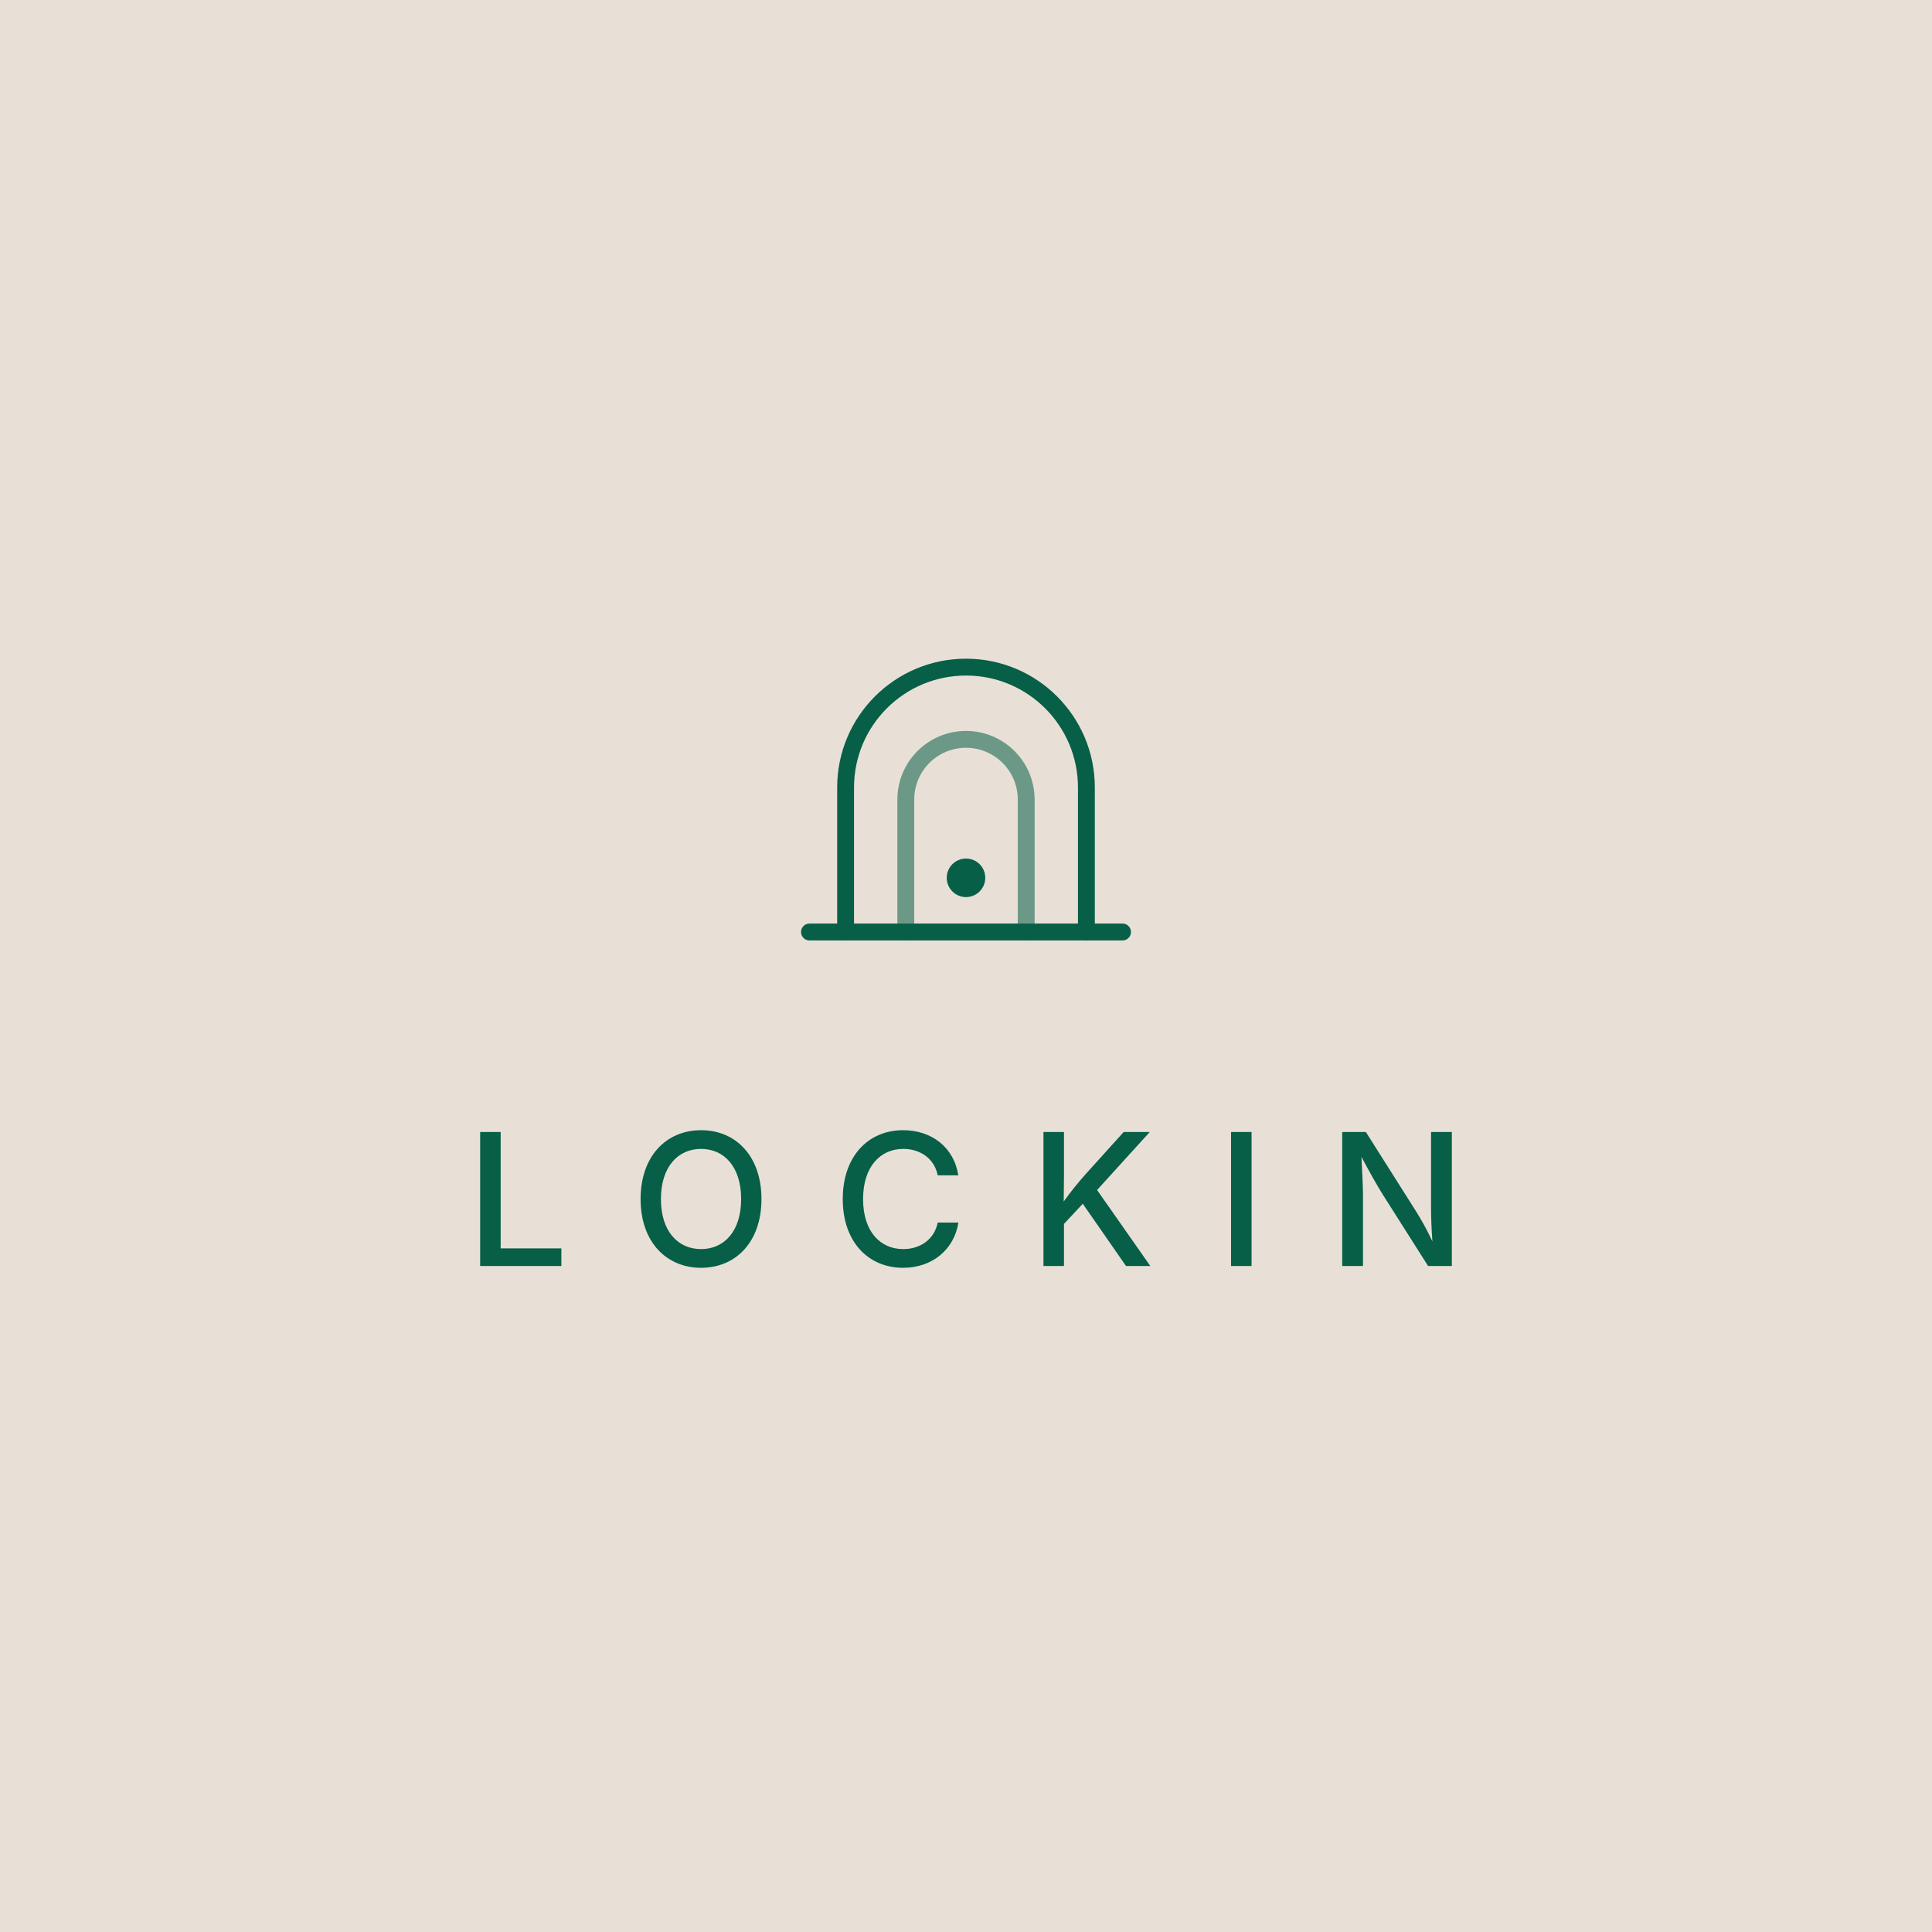
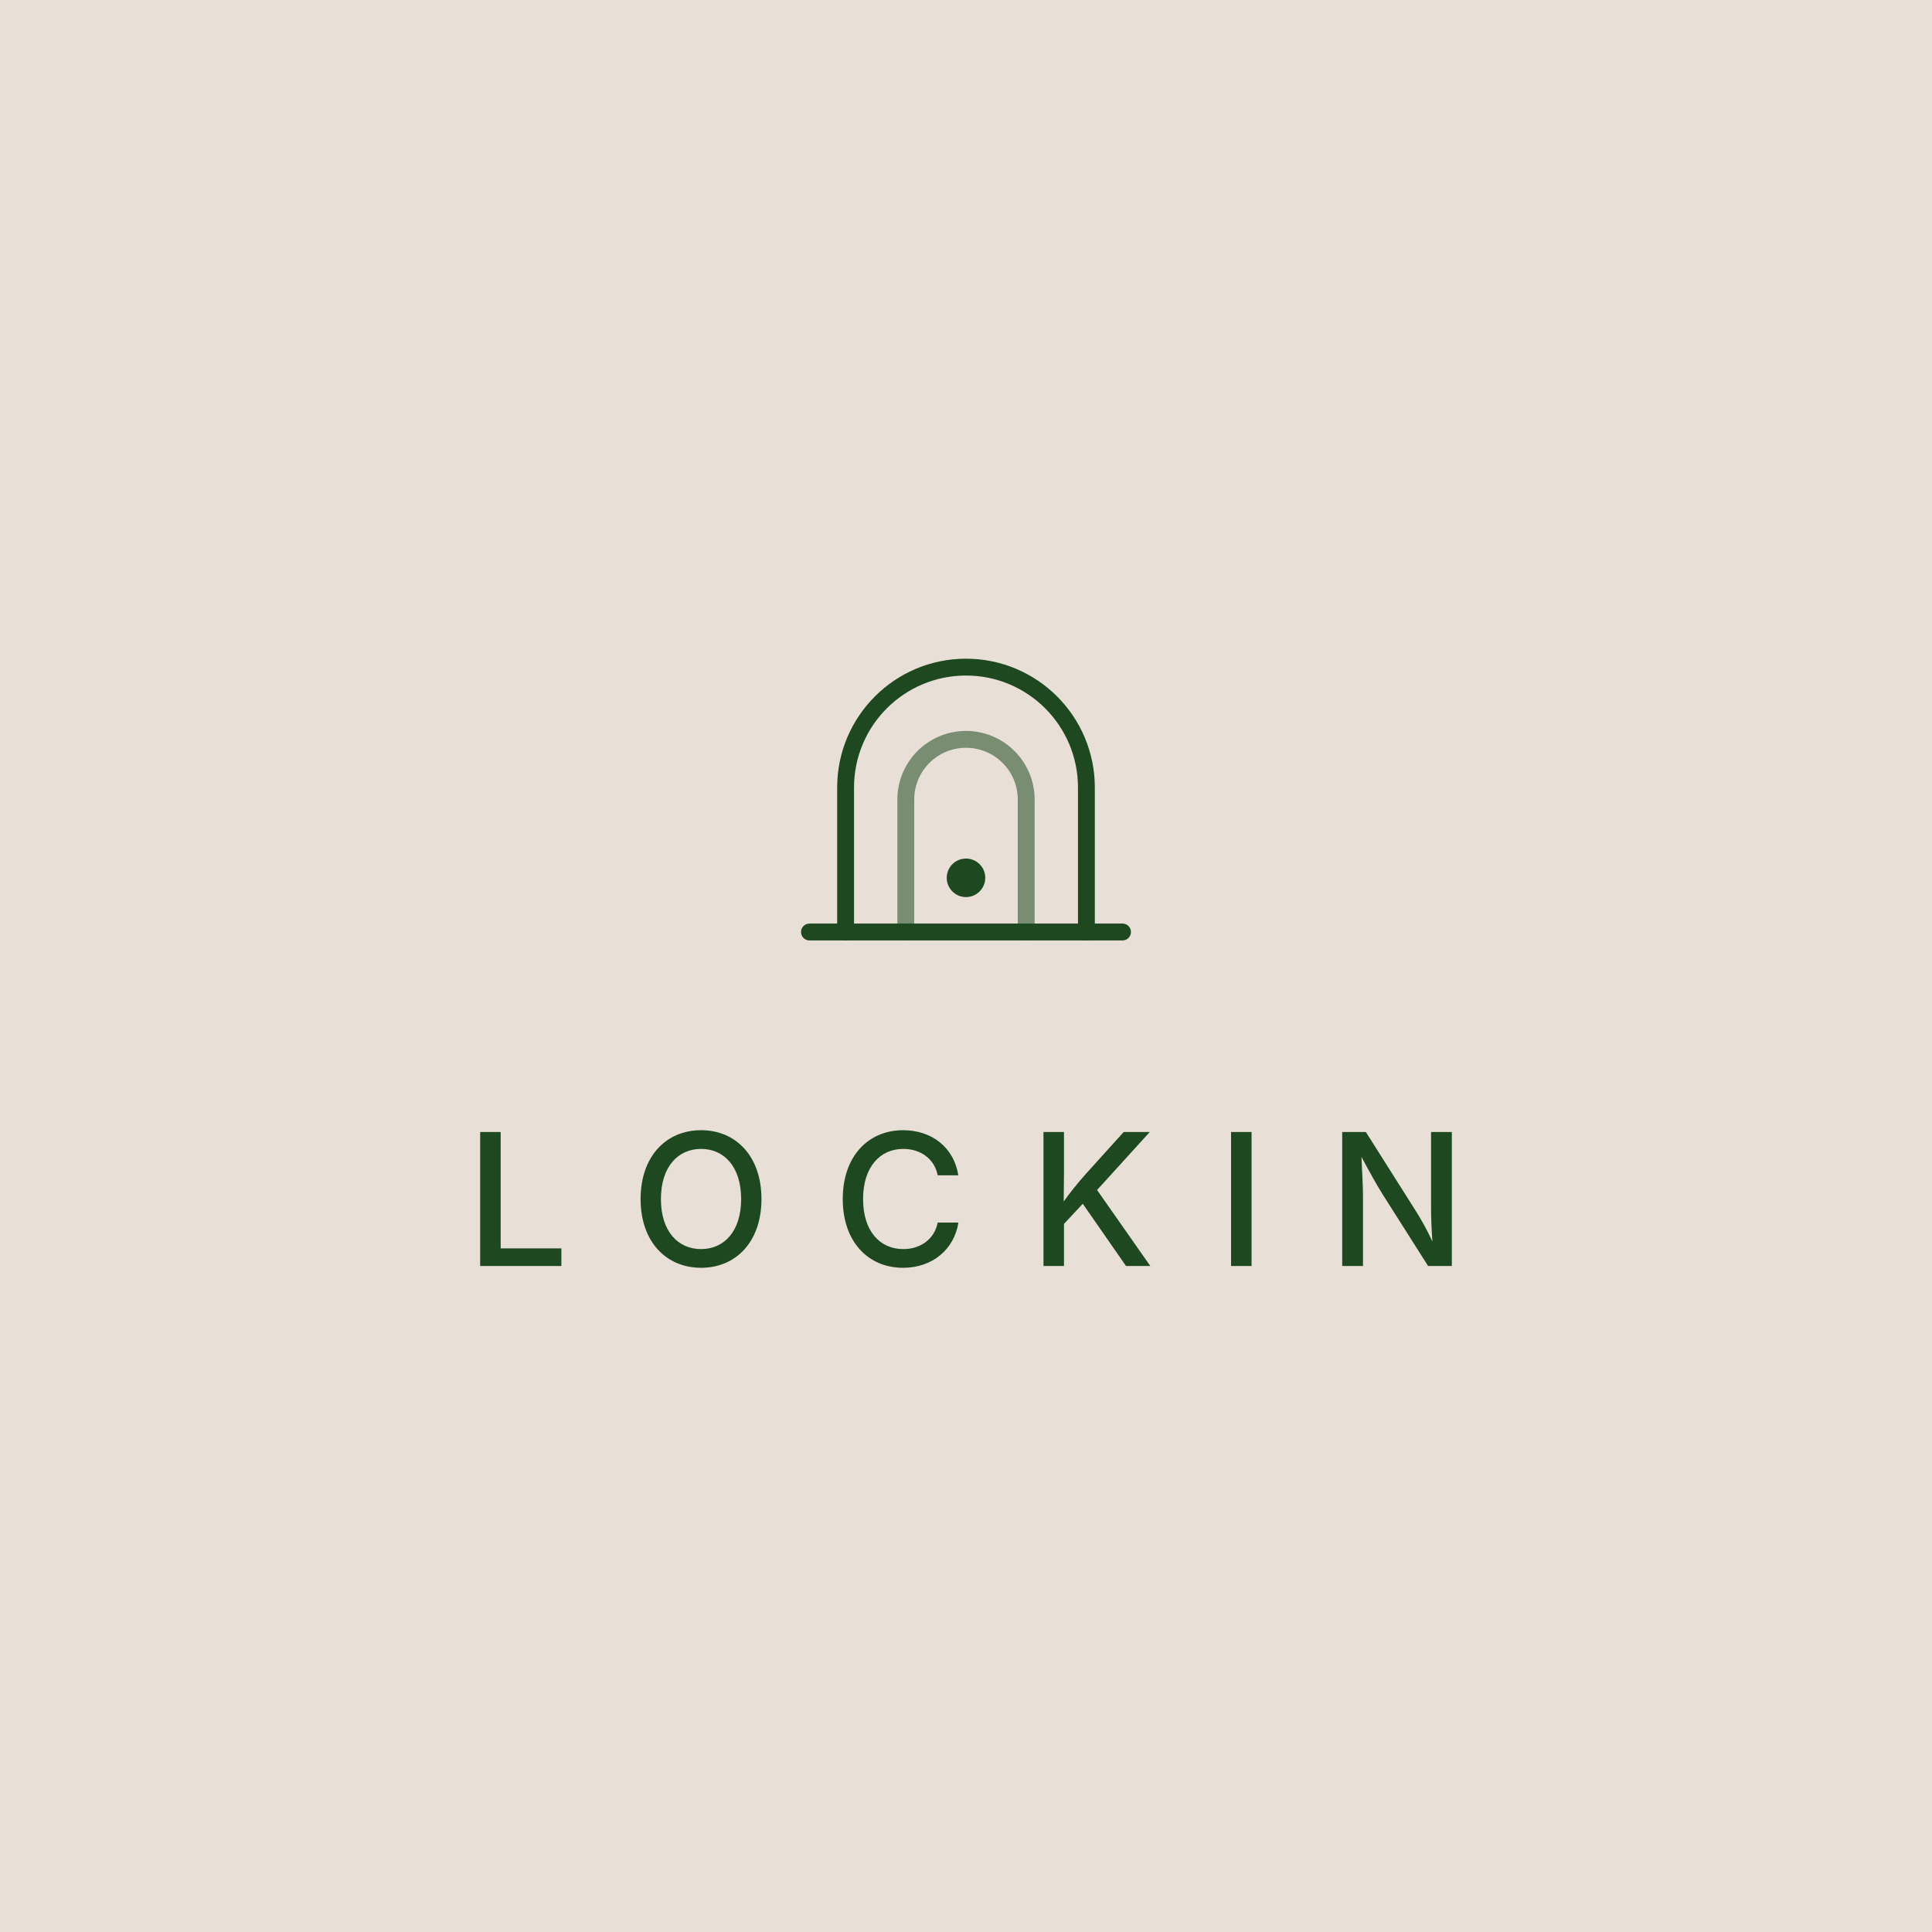
<svg xmlns="http://www.w3.org/2000/svg" viewBox="0 0 1932 1932" width="2000" height="2000">
  <rect width="1932" height="1932" fill="#e8e0d6" />
  <g transform="translate(0 66)">
    <g transform="translate(773.36 552.96) scale(12.04)" fill="none" stroke-linecap="round" stroke-width="1.4">
-       <path d="M6 26V14a10 10 0 0 1 20 0v12" stroke="#065f46" />
-       <path d="M11 26V15a5 5 0 0 1 10 0v11" stroke="#065f46" opacity="0.55" />
-       <circle cx="16" cy="21.5" r="1.6" fill="#065f46" stroke="none" />
-       <path d="M3 26h26" stroke="#065f46" />
+       <path d="M6 26V14a10 10 0 0 1 20 0v12" stroke="#1e4820" />
+       <path d="M11 26V15a5 5 0 0 1 10 0v11" stroke="#1e4820" opacity="0.55" />
+       <circle cx="16" cy="21.5" r="1.6" fill="#1e4820" stroke="none" />
+       <path d="M3 26h26" stroke="#1e4820" />
    </g>
-     <path d="M480.163 1200.0H561.372V1182.373H500.667V1066.0H480.163ZM701.118 1201.799C735.832 1201.799 761.463 1175.898 761.463 1133.09C761.463 1090.102 735.832 1064.201 701.118 1064.201C666.314 1064.201 640.593 1090.102 640.593 1133.09C640.593 1175.898 666.314 1201.799 701.118 1201.799ZM701.118 1183.093C678.095 1183.093 660.918 1165.466 660.918 1133.09C660.918 1100.624 678.095 1082.907 701.118 1082.907C723.961 1082.907 741.138 1100.534 741.138 1133.09C741.138 1165.466 723.961 1183.093 701.118 1183.093ZM903.097 1201.799C932.685 1201.799 954.269 1183.093 958.406 1156.562H937.721C934.304 1173.65 920.004 1183.093 903.277 1183.093C880.344 1183.093 863.077 1165.646 863.077 1133.09C863.077 1100.714 880.254 1082.907 903.277 1082.907C920.004 1082.907 934.304 1092.26 937.721 1109.348H958.316C953.819 1080.929 931.336 1064.201 903.097 1064.201C868.383 1064.201 842.752 1090.102 842.752 1133.09C842.752 1175.898 868.293 1201.799 903.097 1201.799ZM1043.472 1200.0H1063.977V1157.911L1082.773 1137.766L1126.031 1200.0H1150.312L1097.072 1124.007L1149.773 1066.0H1123.692L1086.1 1107.639C1077.557 1117.262 1070.542 1125.895 1063.707 1135.518L1063.977 1108.808V1066.0H1043.472ZM1251.567 1066.0H1231.062V1200.0H1251.567ZM1342.209 1200.0H1362.984V1128.503C1362.984 1121.579 1362.264 1107.729 1361.455 1090.911C1371.167 1108.898 1376.294 1118.161 1382.859 1128.683L1428.095 1200.0H1451.837V1066.0H1431.063V1142.263C1431.063 1149.997 1431.422 1162.498 1432.412 1175.448C1426.476 1162.588 1420.451 1152.426 1416.314 1145.77L1365.861 1066.0H1342.209Z" fill="#065f46" />
+     <path d="M480.163 1200.0H561.372V1182.373H500.667V1066.0H480.163ZM701.118 1201.799C735.832 1201.799 761.463 1175.898 761.463 1133.09C761.463 1090.102 735.832 1064.201 701.118 1064.201C666.314 1064.201 640.593 1090.102 640.593 1133.09C640.593 1175.898 666.314 1201.799 701.118 1201.799ZM701.118 1183.093C678.095 1183.093 660.918 1165.466 660.918 1133.09C660.918 1100.624 678.095 1082.907 701.118 1082.907C723.961 1082.907 741.138 1100.534 741.138 1133.09C741.138 1165.466 723.961 1183.093 701.118 1183.093ZM903.097 1201.799C932.685 1201.799 954.269 1183.093 958.406 1156.562H937.721C934.304 1173.65 920.004 1183.093 903.277 1183.093C880.344 1183.093 863.077 1165.646 863.077 1133.09C863.077 1100.714 880.254 1082.907 903.277 1082.907C920.004 1082.907 934.304 1092.26 937.721 1109.348H958.316C953.819 1080.929 931.336 1064.201 903.097 1064.201C868.383 1064.201 842.752 1090.102 842.752 1133.09C842.752 1175.898 868.293 1201.799 903.097 1201.799ZM1043.472 1200.0H1063.977V1157.911L1082.773 1137.766L1126.031 1200.0H1150.312L1097.072 1124.007L1149.773 1066.0H1123.692L1086.1 1107.639C1077.557 1117.262 1070.542 1125.895 1063.707 1135.518L1063.977 1108.808V1066.0H1043.472ZM1251.567 1066.0H1231.062V1200.0H1251.567ZM1342.209 1200.0H1362.984V1128.503C1362.984 1121.579 1362.264 1107.729 1361.455 1090.911C1371.167 1108.898 1376.294 1118.161 1382.859 1128.683L1428.095 1200.0H1451.837V1066.0H1431.063V1142.263C1431.063 1149.997 1431.422 1162.498 1432.412 1175.448C1426.476 1162.588 1420.451 1152.426 1416.314 1145.77L1365.861 1066.0H1342.209Z" fill="#1e4820" />
  </g>
</svg>
